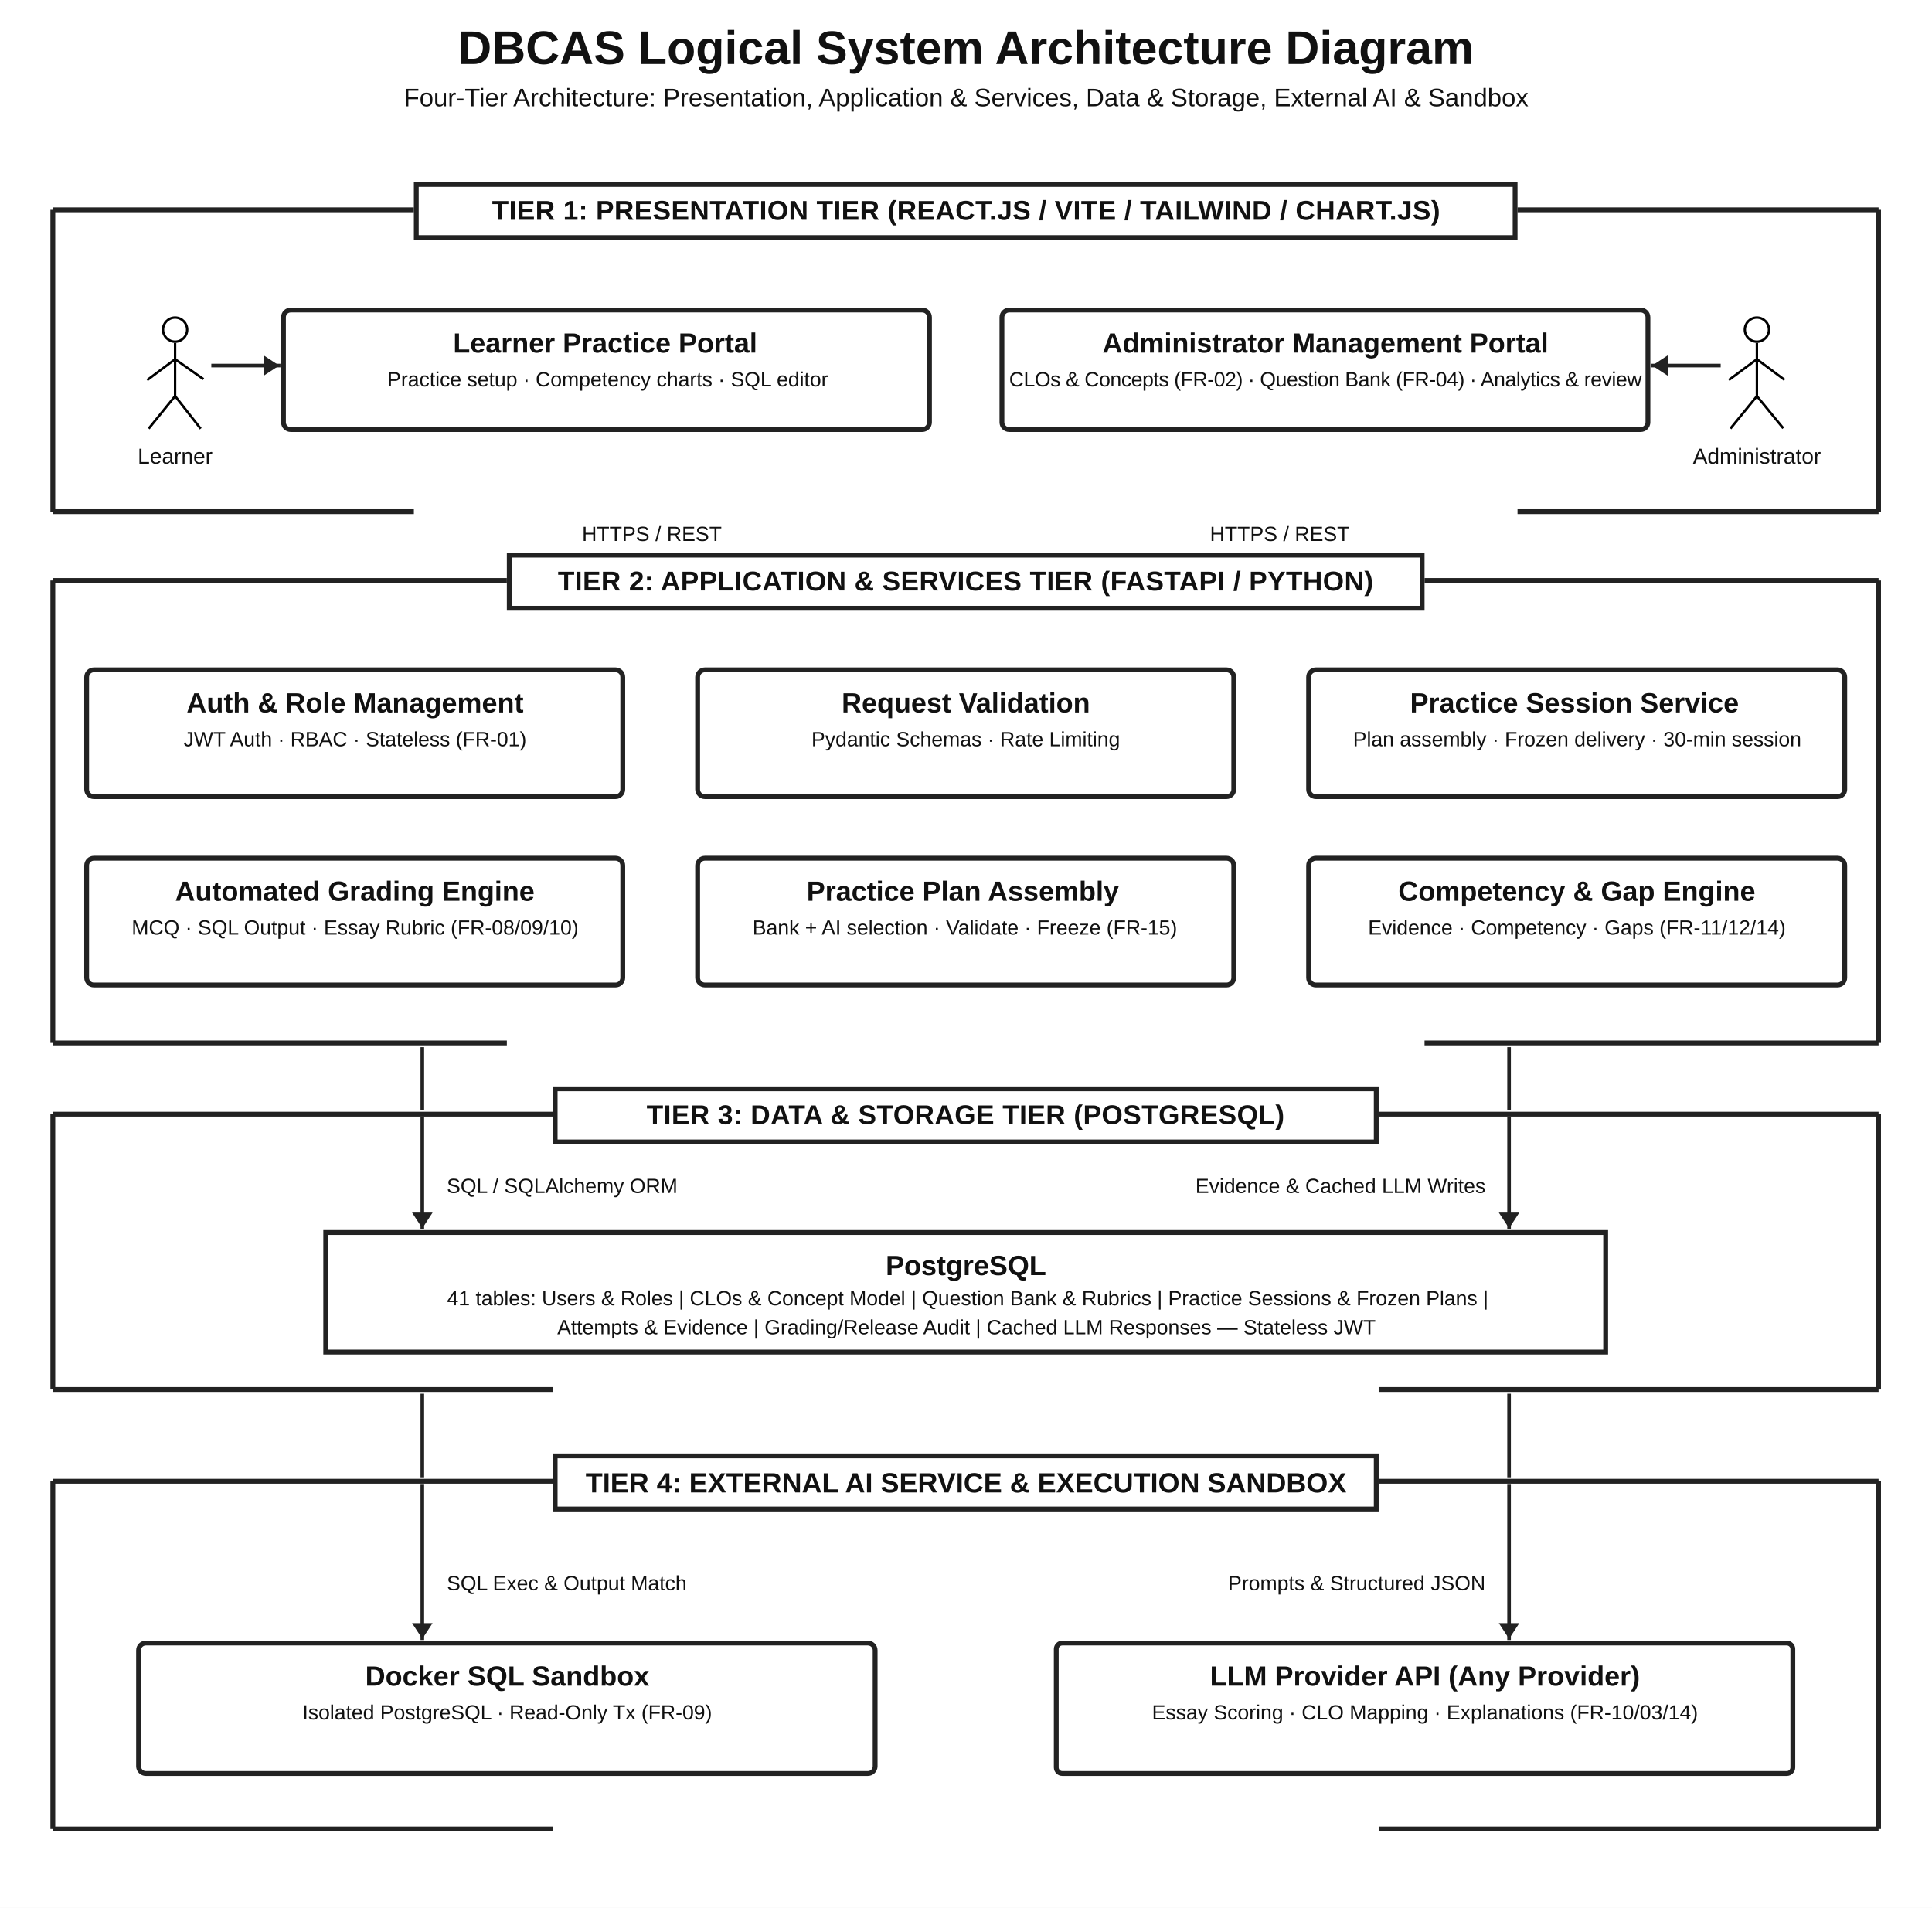
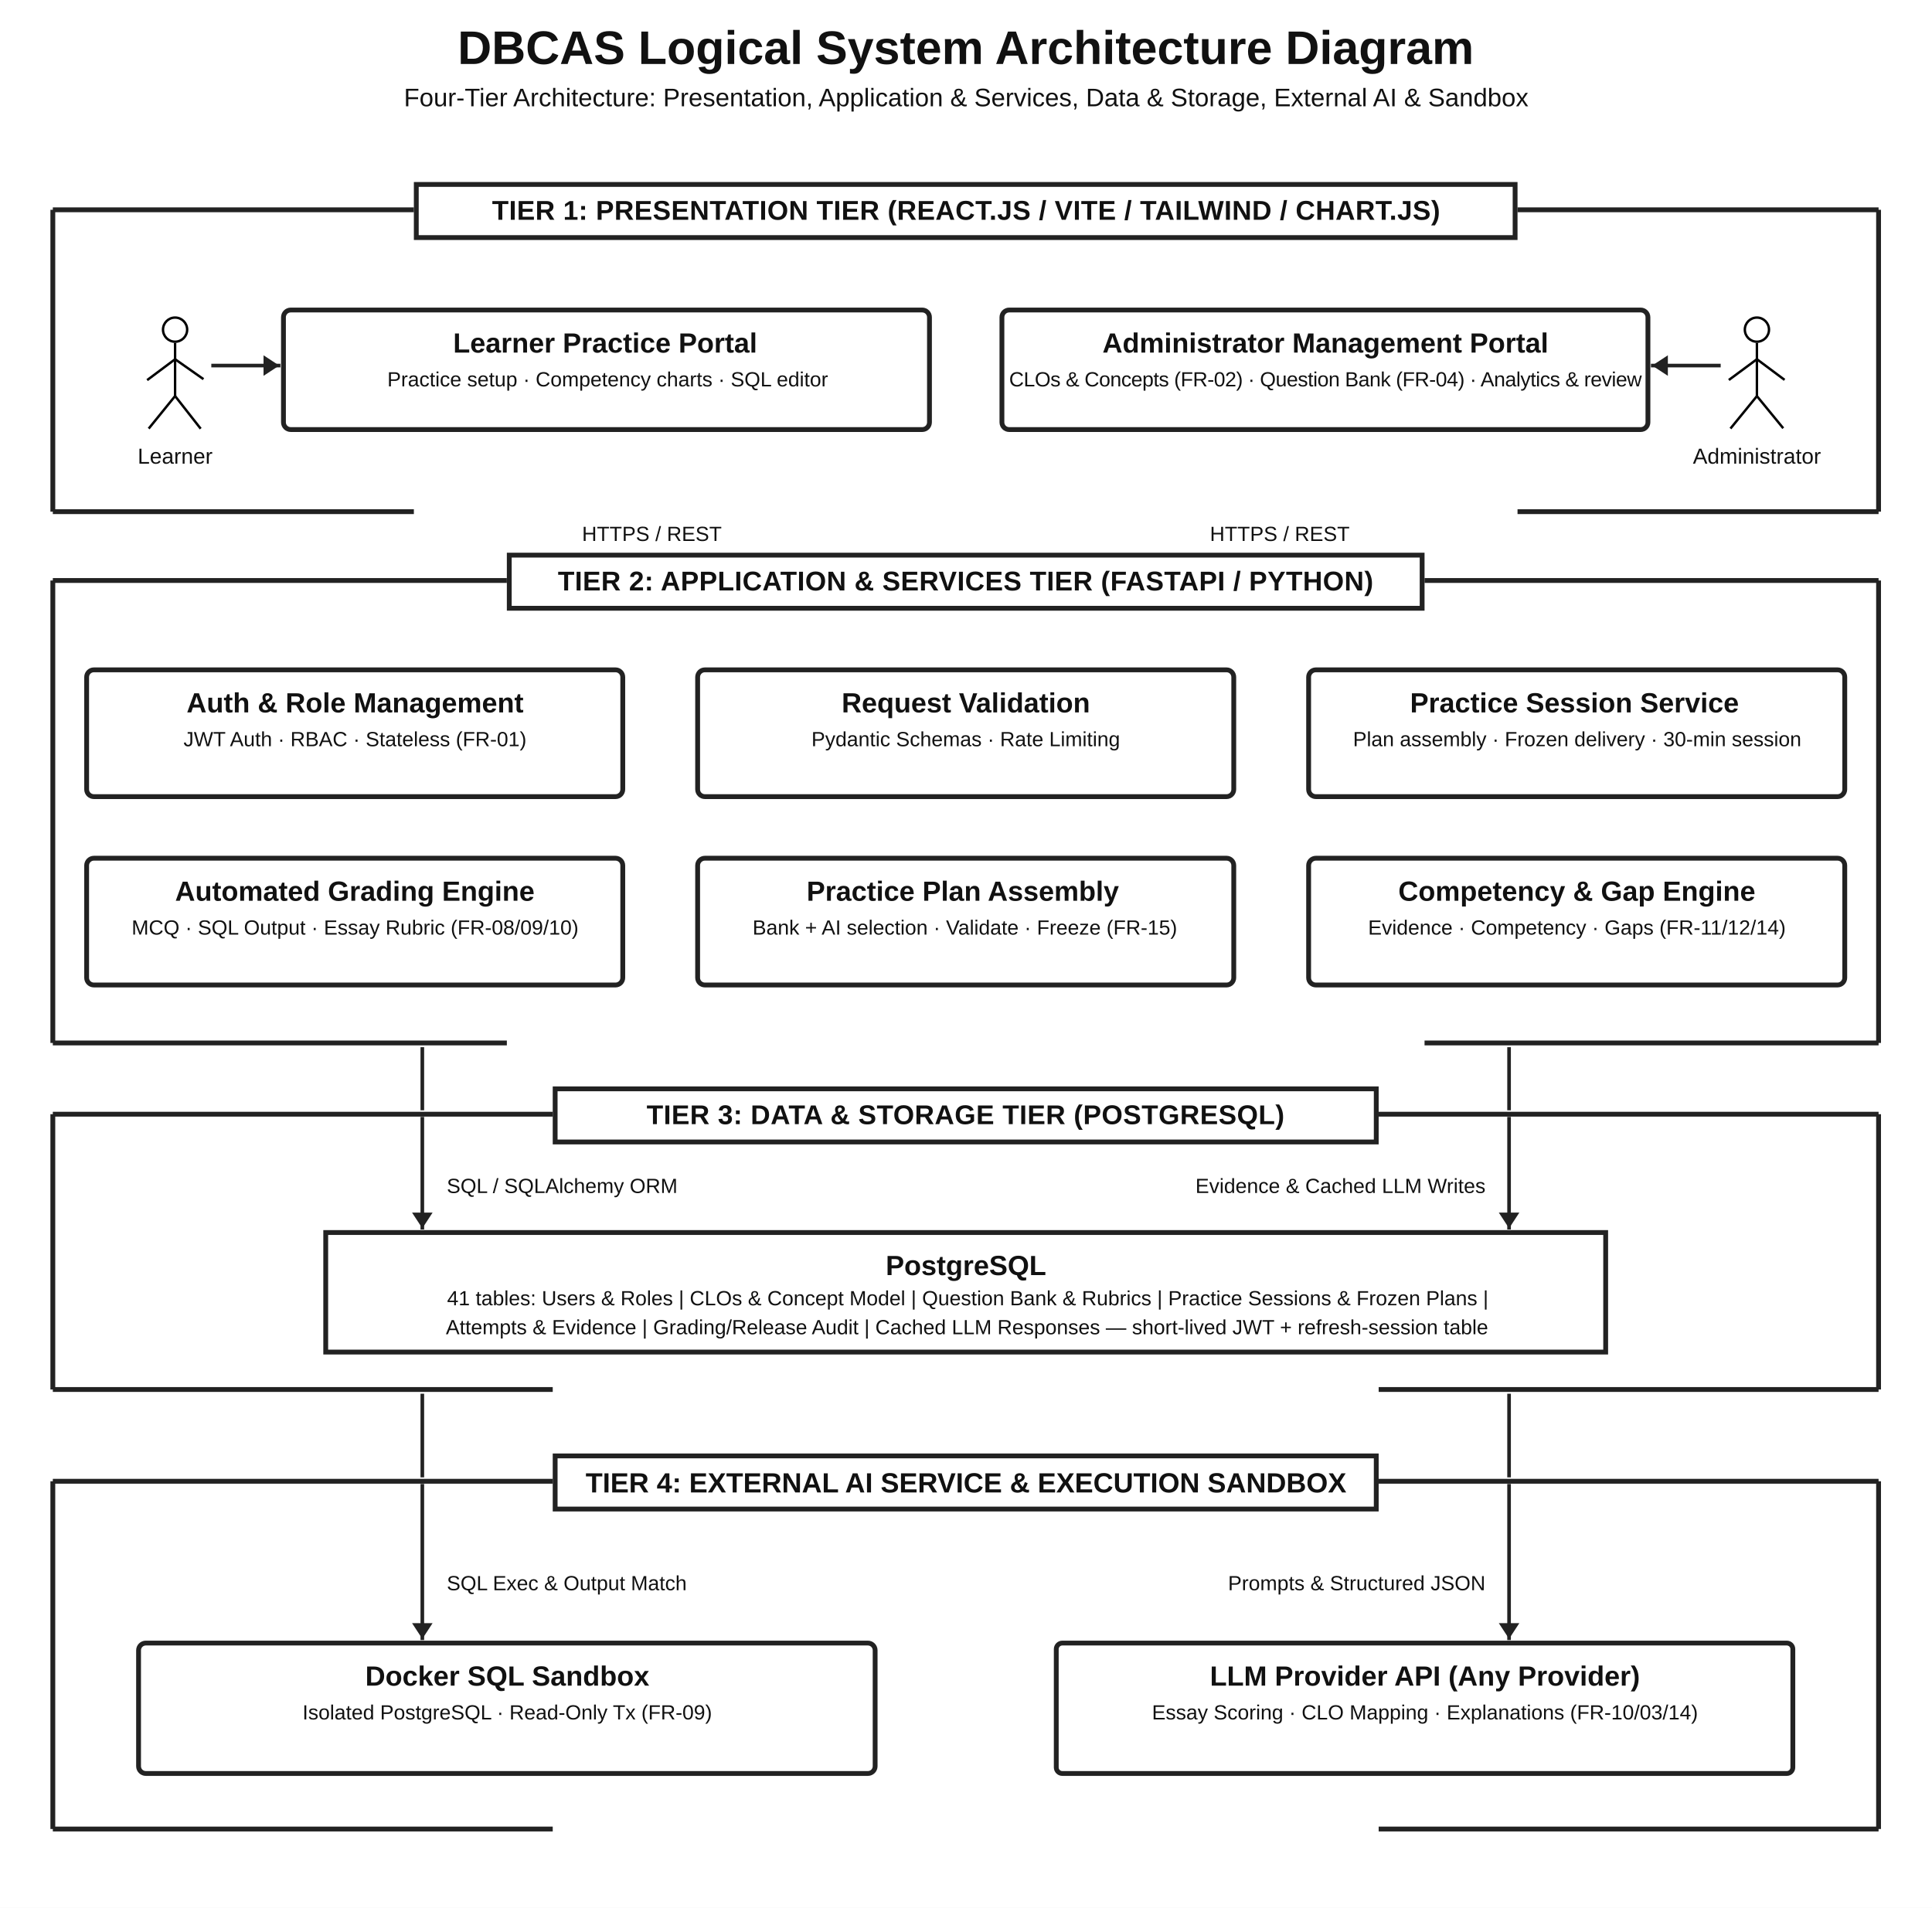
<svg xmlns="http://www.w3.org/2000/svg" width="3200" height="3160" viewBox="0 0 3200 3160">
  <rect width="3200" height="3160" fill="#FFFFFF" />
  <g fill="none" stroke="#222222" stroke-width="8.0">
    <line x1="87.5" y1="961.5" x2="839.5" y2="961.5" />
    <line x1="87.5" y1="1727.5" x2="839.5" y2="1727.5" />
    <line x1="2359.5" y1="961.5" x2="3111.5" y2="961.5" />
    <line x1="2359.5" y1="1727.5" x2="3111.5" y2="1727.5" />
    <line x1="87.5" y1="961.5" x2="87.5" y2="1727.5" />
    <line x1="3111.5" y1="961.5" x2="3111.5" y2="1727.5" />
  </g>
  <g fill="none" stroke="#222222" stroke-width="8.0">
    <line x1="87.5" y1="2453.5" x2="915.5" y2="2453.5" />
    <line x1="87.5" y1="3029.5" x2="915.5" y2="3029.5" />
    <line x1="2283.5" y1="2453.5" x2="3111.5" y2="2453.5" />
    <line x1="2283.5" y1="3029.5" x2="3111.5" y2="3029.5" />
    <line x1="87.5" y1="2453.5" x2="87.5" y2="3029.5" />
    <line x1="3111.5" y1="2453.5" x2="3111.5" y2="3029.5" />
  </g>
  <g fill="none" stroke="#222222" stroke-width="8.0">
    <line x1="87.5" y1="347.5" x2="685.5" y2="347.5" />
    <line x1="87.5" y1="847.5" x2="685.5" y2="847.5" />
    <line x1="2513.5" y1="347.5" x2="3111.5" y2="347.5" />
    <line x1="2513.5" y1="847.5" x2="3111.5" y2="847.5" />
    <line x1="87.5" y1="347.5" x2="87.5" y2="847.5" />
    <line x1="3111.5" y1="347.5" x2="3111.5" y2="847.5" />
  </g>
  <g fill="none" stroke="#222222" stroke-width="8.0">
    <line x1="87.5" y1="1845.5" x2="915.5" y2="1845.5" />
    <line x1="87.5" y1="2301.5" x2="915.5" y2="2301.5" />
    <line x1="2283.5" y1="1845.5" x2="3111.5" y2="1845.5" />
    <line x1="2283.5" y1="2301.5" x2="3111.5" y2="2301.5" />
    <line x1="87.5" y1="1845.5" x2="87.5" y2="2301.5" />
    <line x1="3111.5" y1="1845.5" x2="3111.5" y2="2301.5" />
  </g>
  <rect x="539.5" y="2041.5" width="2120" height="198" rx="0" fill="#FFFFFF" stroke="#222222" stroke-width="8.0" />
  <rect x="229.5" y="2721.5" width="1220" height="216" rx="12" fill="#FFFFFF" stroke="#222222" stroke-width="8.0" />
  <rect x="1749.5" y="2721.5" width="1220" height="216" rx="10" fill="#FFFFFF" stroke="#222222" stroke-width="8.0" />
  <rect x="469.5" y="513.5" width="1070" height="198" rx="12" fill="#FFFFFF" stroke="#222222" stroke-width="8.0" />
  <rect x="1659.5" y="513.5" width="1070" height="198" rx="12" fill="#FFFFFF" stroke="#222222" stroke-width="8.0" />
  <rect x="143.5" y="1109.5" width="888" height="210" rx="12" fill="#FFFFFF" stroke="#222222" stroke-width="8.0" />
  <rect x="143.5" y="1421.5" width="888" height="210" rx="12" fill="#FFFFFF" stroke="#222222" stroke-width="8.0" />
  <rect x="1155.5" y="1109.5" width="888" height="210" rx="12" fill="#FFFFFF" stroke="#222222" stroke-width="8.0" />
  <rect x="1155.5" y="1421.5" width="888" height="210" rx="12" fill="#FFFFFF" stroke="#222222" stroke-width="8.0" />
  <rect x="2167.5" y="1109.5" width="888" height="210" rx="12" fill="#FFFFFF" stroke="#222222" stroke-width="8.0" />
  <rect x="2167.5" y="1421.5" width="888" height="210" rx="12" fill="#FFFFFF" stroke="#222222" stroke-width="8.0" />
  <rect x="689.5" y="305.5" width="1820" height="88" rx="0" fill="#FFFFFF" stroke="#222222" stroke-width="8.0" />
  <rect x="843.5" y="919.5" width="1512" height="88" rx="0" fill="#FFFFFF" stroke="#222222" stroke-width="8.0" />
  <rect x="919.5" y="1803.5" width="1360" height="88" rx="0" fill="#FFFFFF" stroke="#222222" stroke-width="8.0" />
  <rect x="919.5" y="2411.5" width="1360" height="88" rx="0" fill="#FFFFFF" stroke="#222222" stroke-width="8.0" />
  <g fill="none">
    <polyline points="699.5,2458 699.5,2716.5" stroke="#222222" stroke-width="6" />
    <polyline points="2499.5,2458 2499.5,2716.5" stroke="#222222" stroke-width="6" />
    <polyline points="699.5,1850 699.5,2036.5" stroke="#222222" stroke-width="6" />
    <polyline points="2499.5,1850 2499.5,2036.5" stroke="#222222" stroke-width="6" />
    <polyline points="350,605.5 464.5,605.5" stroke="#222222" stroke-width="6" />
    <polyline points="2850,605.5 2734.5,605.5" stroke="#222222" stroke-width="6" />
    <polyline points="699.5,2447 699.5,2308.5" stroke="#222222" stroke-width="6" />
    <polyline points="2499.5,2447 2499.5,2308.5" stroke="#222222" stroke-width="6" />
    <polyline points="699.5,1839 699.5,1734.5" stroke="#222222" stroke-width="6" />
    <polyline points="2499.5,1839 2499.5,1734.5" stroke="#222222" stroke-width="6" />
  </g>
  <g stroke="none">
    <circle cx="2910" cy="546" r="20" fill="none" stroke="#000000" stroke-width="4" />
    <line x1="2910" y1="568" x2="2910" y2="656.1" stroke="#000000" stroke-width="4" fill="none" />
    <line x1="2910" y1="595" x2="2863.5" y2="629.4" stroke="#000000" stroke-width="4" fill="none" />
    <line x1="2910" y1="656.1" x2="2866.2" y2="709.8" stroke="#000000" stroke-width="4" fill="none" />
    <line x1="2910" y1="595" x2="2955.8" y2="629.2" stroke="#000000" stroke-width="4" fill="none" />
    <line x1="2910" y1="656.1" x2="2953.6" y2="709.3" stroke="#000000" stroke-width="4" fill="none" />
    <circle cx="290" cy="546" r="20" fill="none" stroke="#000000" stroke-width="4" />
    <line x1="290" y1="568" x2="290" y2="656" stroke="#000000" stroke-width="4" fill="none" />
    <line x1="290" y1="595" x2="243.7" y2="629.6" stroke="#000000" stroke-width="4" fill="none" />
    <line x1="290" y1="656" x2="246.3" y2="709.9" stroke="#000000" stroke-width="4" fill="none" />
    <line x1="290" y1="595" x2="337" y2="628" stroke="#000000" stroke-width="4" fill="none" />
    <line x1="290" y1="656" x2="332.4" y2="710.1" stroke="#000000" stroke-width="4" fill="none" />
    <polygon points="699.5,2714.5 682.5,2688.5 716.5,2688.5" fill="#222222" />
    <polygon points="2499.5,2714.5 2482.5,2688.5 2516.5,2688.5" fill="#222222" />
    <polygon points="699.5,2034.5 682.5,2008.5 716.5,2008.5" fill="#222222" />
    <polygon points="2499.5,2034.5 2482.5,2008.5 2516.5,2008.5" fill="#222222" />
    <polygon points="462.5,605.5 436.5,622.5 436.5,588.5" fill="#222222" />
    <polygon points="2736.5,605.5 2762.5,588.5 2762.5,622.5" fill="#222222" />
  </g>
  <g font-family="Arial, Helvetica, sans-serif">
    <text x="758" y="106" font-size="78" font-weight="bold" fill="#111111">DBCAS Logical System Architecture Diagram</text>
    <text x="669" y="176" font-size="42" font-weight="normal" letter-spacing="0.06" fill="#111111">Four-Tier Architecture: Presentation, Application &amp; Services, Data &amp; Storage, External AI &amp; Sandbox</text>
    <text x="228" y="768" font-size="36" font-weight="normal" fill="#111111">Learner</text>
    <text x="2804" y="768" font-size="36" font-weight="normal" fill="#111111">Administrator</text>
    <text x="964" y="896" font-size="34" font-weight="normal" letter-spacing="0.09" fill="#111111">HTTPS / REST</text>
    <text x="2004" y="896" font-size="34" font-weight="normal" letter-spacing="0.09" fill="#111111">HTTPS / REST</text>
    <text x="740" y="1976" font-size="34" font-weight="normal" fill="#111111">SQL / SQLAlchemy ORM</text>
    <text x="1980" y="1976" font-size="34" font-weight="normal" letter-spacing="0.04" fill="#111111">Evidence &amp; Cached LLM Writes</text>
    <text x="740" y="2634" font-size="34" font-weight="normal" fill="#111111">SQL Exec &amp; Output Match</text>
    <text x="2034" y="2634" font-size="34" font-weight="normal" letter-spacing="0.05" fill="#111111">Prompts &amp; Structured JSON</text>
    <text x="815" y="364" font-size="45" font-weight="bold" letter-spacing="0.55" fill="#111111">TIER 1: PRESENTATION TIER (REACT.JS / VITE / TAILWIND / CHART.JS)</text>
    <text x="1826" y="584" font-size="46" font-weight="bold" fill="#111111">Administrator Management Portal</text>
    <text x="924" y="978" font-size="45" font-weight="bold" letter-spacing="0.56" fill="#111111">TIER 2: APPLICATION &amp; SERVICES TIER (FASTAPI / PYTHON)</text>
    <text x="309" y="1180" font-size="46" font-weight="bold" letter-spacing="0.05" fill="#111111">Auth &amp; Role Management</text>
    <text x="1394" y="1180" font-size="46" font-weight="bold" fill="#111111">Request Validation</text>
    <text x="304" y="1236" font-size="34" font-weight="normal" fill="#111111">JWT Auth · RBAC · Stateless (FR-01)</text>
    <text x="1344" y="1236" font-size="34" font-weight="normal" letter-spacing="0.03" fill="#111111">Pydantic Schemas · Rate Limiting</text>
    <text x="290" y="1492" font-size="46" font-weight="bold" fill="#111111">Automated Grading Engine</text>
    <text x="2316" y="1492" font-size="46" font-weight="bold" letter-spacing="0.05" fill="#111111">Competency &amp; Gap Engine</text>
    <text x="218" y="1548" font-size="34" font-weight="normal" letter-spacing="0.02" fill="#111111">MCQ · SQL Output · Essay Rubric (FR-08/09/10)</text>
    <text x="2266" y="1548" font-size="34" font-weight="normal" letter-spacing="0.02" fill="#111111">Evidence · Competency · Gaps (FR-11/12/14)</text>
    <text x="1071" y="1862" font-size="45" font-weight="bold" letter-spacing="0.59" fill="#111111">TIER 3: DATA &amp; STORAGE TIER (POSTGRESQL)</text>
    <text x="1467" y="2112" font-size="46" font-weight="bold" fill="#111111">PostgreSQL</text>
    <text x="970" y="2472" font-size="46" font-weight="bold" letter-spacing="0.02" fill="#111111">TIER 4: EXTERNAL AI SERVICE &amp; EXECUTION SANDBOX</text>
    <text x="605" y="2792" font-size="46" font-weight="bold" letter-spacing="0.06" fill="#111111">Docker SQL Sandbox</text>
    <text x="2004" y="2792" font-size="46" font-weight="bold" letter-spacing="0.03" fill="#111111">LLM Provider API (Any Provider)</text>
    <text x="501" y="2848" font-size="34" font-weight="normal" fill="#111111">Isolated PostgreSQL · Read-Only Tx (FR-09)</text>
    <text x="1908" y="2848" font-size="34" font-weight="normal" letter-spacing="0.02" fill="#111111">Essay Scoring · CLO Mapping · Explanations (FR-10/03/14)</text>
    <text x="750.5" y="584.0" font-size="46" font-weight="bold" fill="#111111">Learner Practice Portal</text>
    <text x="641.5" y="640.0" font-size="34" font-weight="normal" fill="#111111">Practice setup · Competency charts · SQL editor</text>
    <text x="1671.4" y="640.0" font-size="34" font-weight="normal" letter-spacing="-0.52" fill="#111111">CLOs &amp; Concepts (FR-02) · Question Bank (FR-04) · Analytics &amp; review</text>
    <text x="2335.5" y="1180.0" font-size="46" font-weight="bold" fill="#111111">Practice Session Service</text>
    <text x="2241.0" y="1236.0" font-size="34" font-weight="normal" fill="#111111">Plan assembly · Frozen delivery · 30-min session</text>
    <text x="1336.0" y="1492.0" font-size="46" font-weight="bold" fill="#111111">Practice Plan Assembly</text>
    <text x="1246.5" y="1548.0" font-size="34" font-weight="normal" fill="#111111">Bank + AI selection · Validate · Freeze (FR-15)</text>
    <text x="740.5" y="2162.0" font-size="34" font-weight="normal" fill="#111111">41 tables: Users &amp; Roles | CLOs &amp; Concept Model | Question Bank &amp; Rubrics | Practice Sessions &amp; Frozen Plans |</text>
-     <text x="923.0" y="2210.0" font-size="34" font-weight="normal" fill="#111111">Attempts &amp; Evidence | Grading/Release Audit | Cached LLM Responses — Stateless JWT</text>
+     <text x="738.5" y="2210.0" font-size="34" font-weight="normal" fill="#111111">Attempts &amp; Evidence | Grading/Release Audit | Cached LLM Responses — short-lived JWT + refresh-session table</text>
  </g>
</svg>
